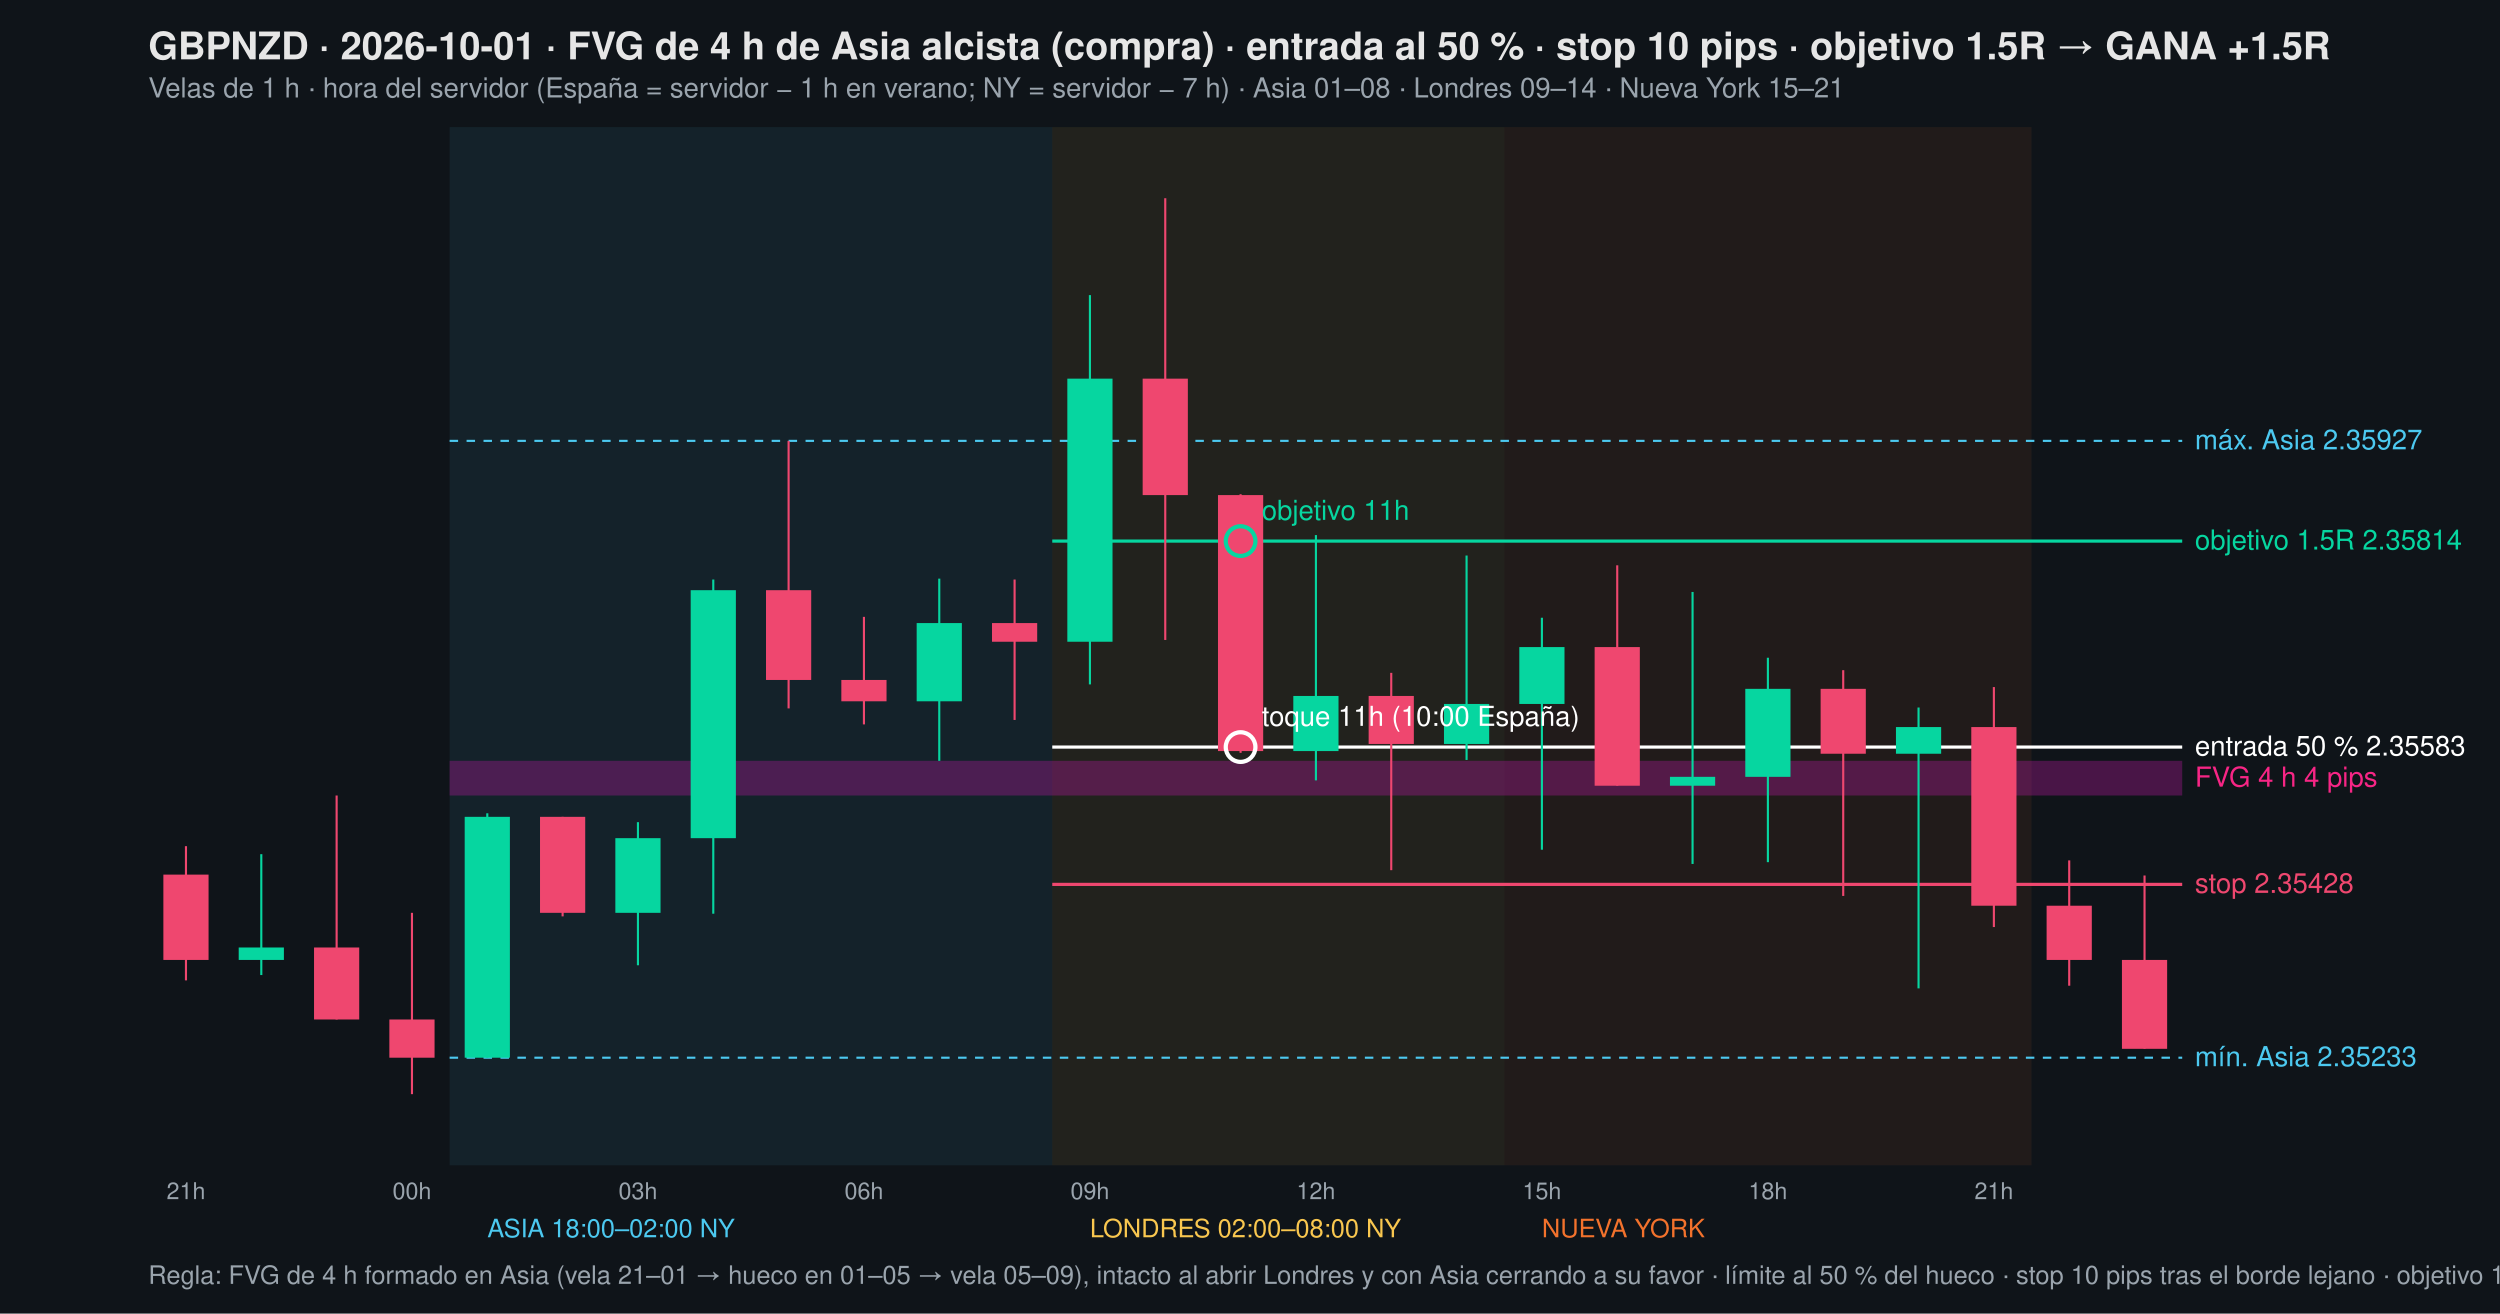
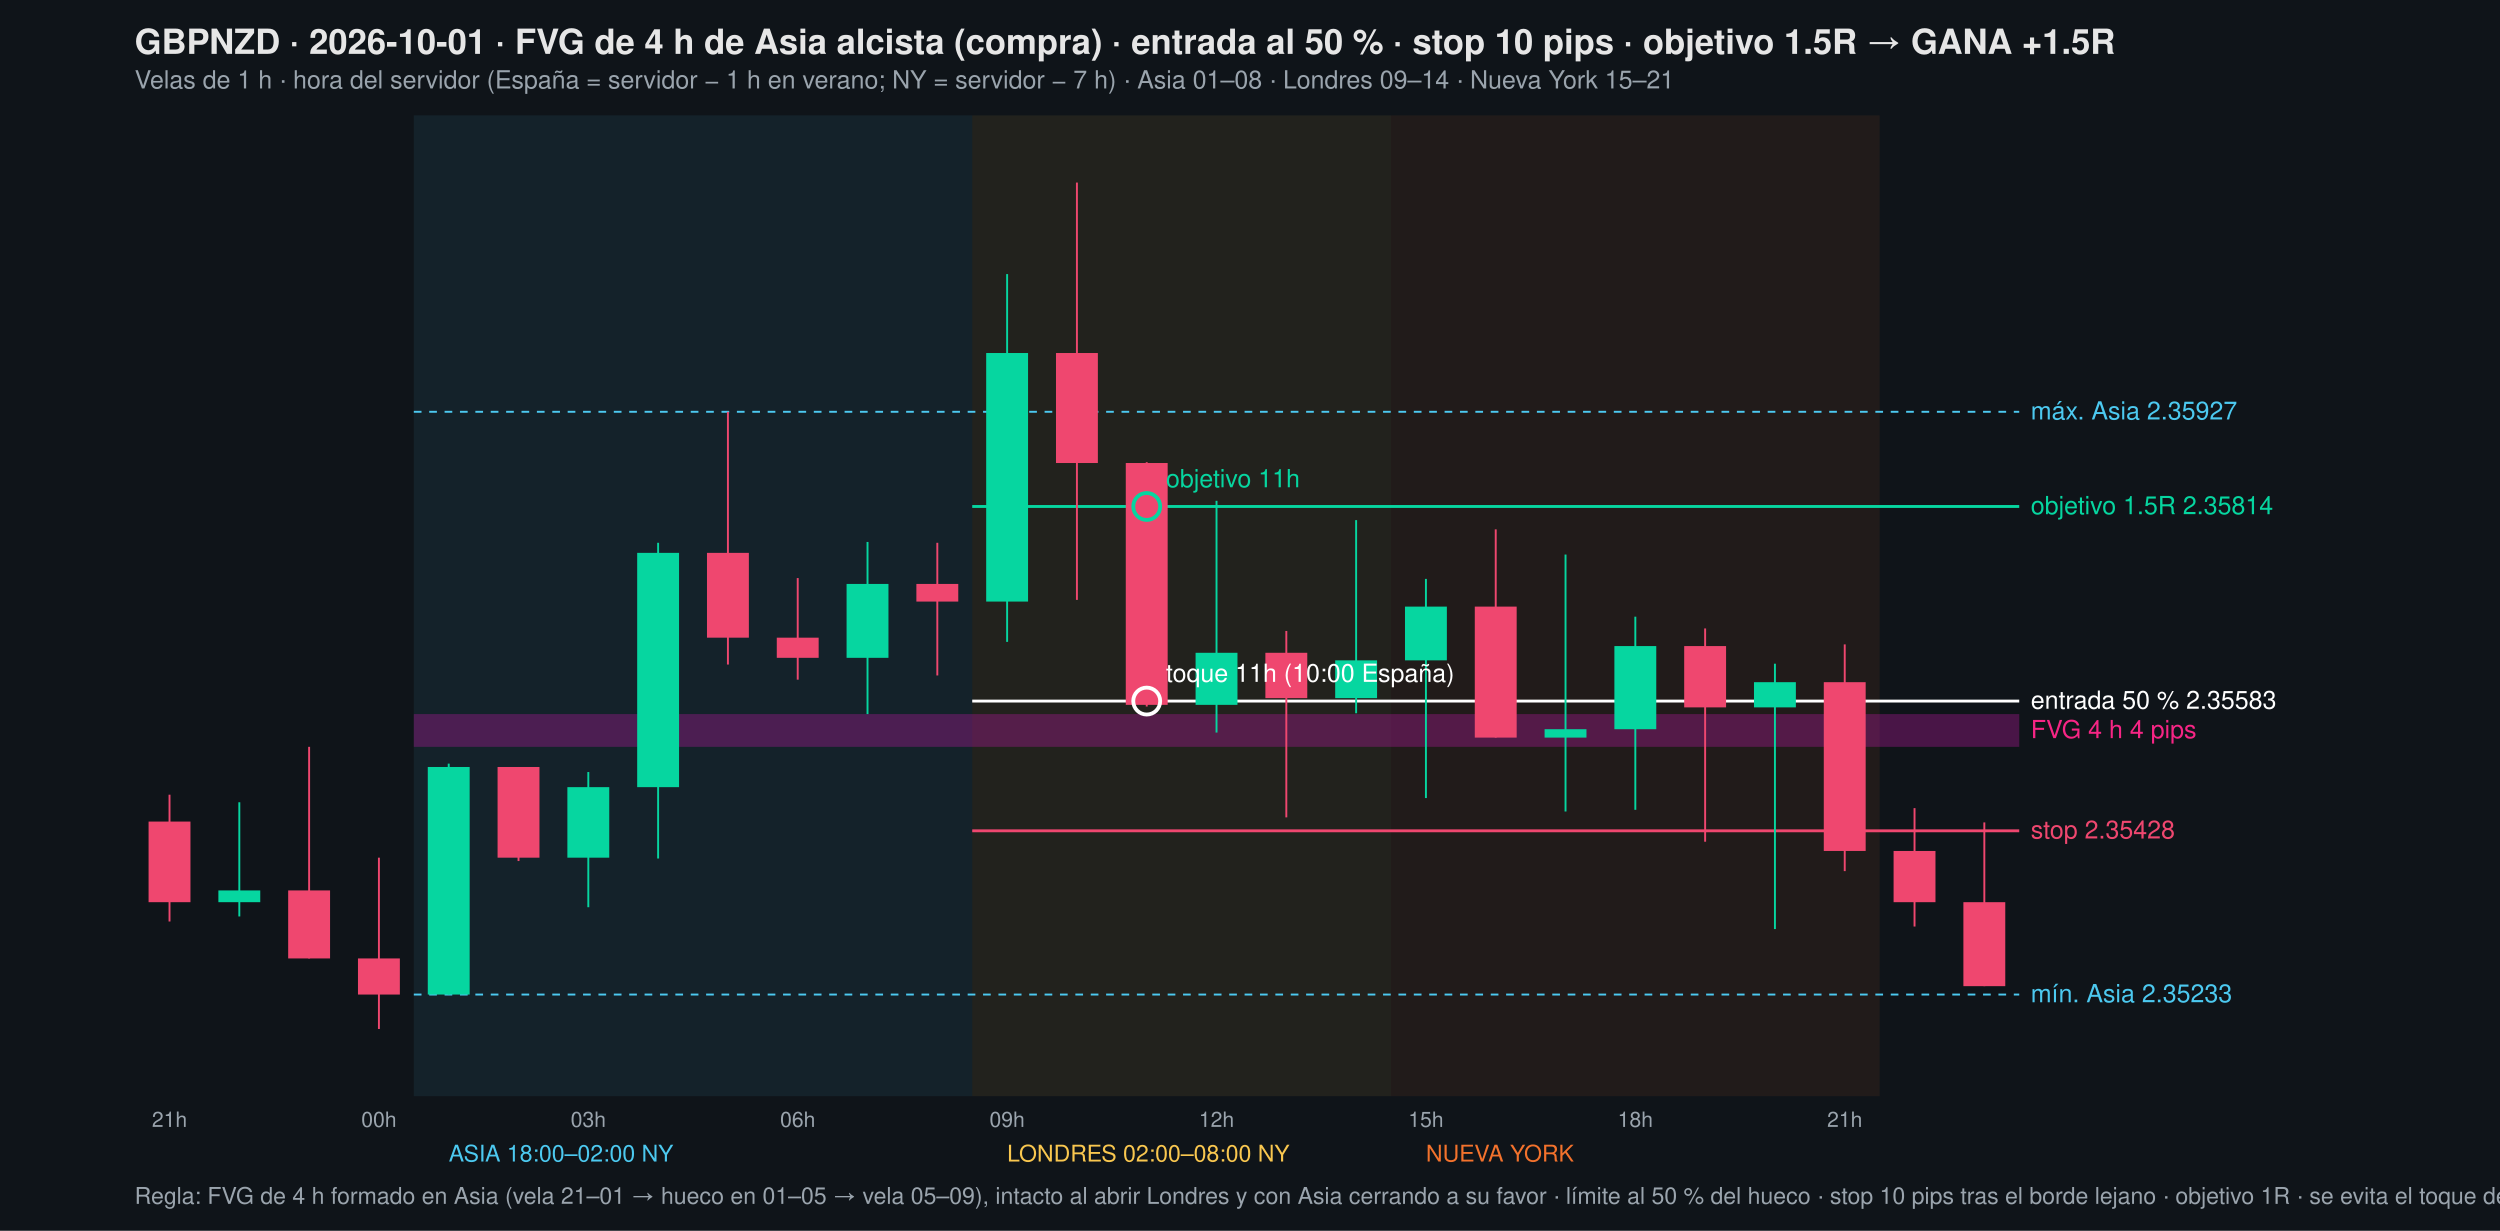
- <svg xmlns="http://www.w3.org/2000/svg" width="1180" height="620" viewBox="0 0 1180 620" font-family="Helvetica, Arial, sans-serif" font-size="13">
-   <rect width="1180" height="620" fill="#0f1419" />
+ <svg xmlns="http://www.w3.org/2000/svg" width="1300" height="640" viewBox="0 0 1300 640" font-family="Helvetica, Arial, sans-serif" font-size="13">
+   <rect width="1300" height="640" fill="#0f1419" />
  <text x="70" y="28" fill="#e6e6e6" font-size="18" font-weight="bold">GBPNZD · 2026-10-01 · FVG de 4 h de Asia alcista (compra) · entrada al 50 % · stop 10 pips · objetivo 1.5R → GANA +1.5R</text>
  <text x="70" y="46" fill="#9aa4ad">Velas de 1 h · hora del servidor (España = servidor − 1 h en verano; NY = servidor − 7 h) · Asia 01–08 · Londres 09–14 · Nueva York 15–21</text>
-   <rect x="212.222" y="60" width="284.444" height="490" fill="#4cc9f0" opacity="0.08" />
-   <text x="230" y="584" fill="#4cc9f0" font-size="12">ASIA 18:00–02:00 NY</text>
-   <rect x="496.667" y="60" width="213.333" height="490" fill="#f9c74f" opacity="0.08" />
-   <text x="514.444" y="584" fill="#f9c74f" font-size="12">LONDRES 02:00–08:00 NY</text>
-   <rect x="710" y="60" width="248.889" height="490" fill="#f3722c" opacity="0.08" />
-   <text x="727.778" y="584" fill="#f3722c" font-size="12">NUEVA YORK</text>
-   <line x1="212.222" x2="1030" y1="208.091" y2="208.091" stroke="#4cc9f0" stroke-dasharray="4 4" />
-   <text x="1036" y="212.091" fill="#4cc9f0">máx. Asia 2.35927</text>
-   <line x1="212.222" x2="1030" y1="499.238" y2="499.238" stroke="#4cc9f0" stroke-dasharray="4 4" />
-   <text x="1036" y="503.238" fill="#4cc9f0">mín. Asia 2.35233</text>
-   <rect x="212.222" y="359.118" width="817.778" height="16.361" fill="#b5179e" opacity="0.35" />
-   <text x="1036" y="371.299" fill="#f72585">FVG 4 h 4 pips</text>
-   <line x1="496.667" x2="1030" y1="352.616" y2="352.616" stroke="#ffffff" stroke-width="1.5" />
-   <text x="1036" y="356.616" fill="#ffffff">entrada 50 % 2.35583</text>
-   <line x1="496.667" x2="1030" y1="417.432" y2="417.432" stroke="#ef476f" stroke-width="1.5" />
-   <text x="1036" y="421.432" fill="#ef476f">stop 2.35428</text>
-   <line x1="496.667" x2="1030" y1="255.392" y2="255.392" stroke="#06d6a0" stroke-width="1.5" />
-   <text x="1036" y="259.392" fill="#06d6a0">objetivo 1.5R 2.35814</text>
-   <line x1="87.778" x2="87.778" y1="399.392" y2="462.74" stroke="#ef476f" />
-   <rect x="77.111" y="412.817" width="21.333" height="40.274" fill="#ef476f" />
-   <text x="87.778" y="566" fill="#9aa4ad" text-anchor="middle" font-size="11">21h</text>
-   <line x1="123.333" x2="123.333" y1="403.168" y2="460.223" stroke="#06d6a0" />
-   <rect x="112.667" y="447.217" width="21.333" height="5.873" fill="#06d6a0" />
-   <line x1="158.889" x2="158.889" y1="375.479" y2="481.199" stroke="#ef476f" />
-   <rect x="148.222" y="447.217" width="21.333" height="33.981" fill="#ef476f" />
-   <line x1="194.444" x2="194.444" y1="430.856" y2="516.438" stroke="#ef476f" />
-   <rect x="183.778" y="481.199" width="21.333" height="18.039" fill="#ef476f" />
-   <text x="194.444" y="566" fill="#9aa4ad" text-anchor="middle" font-size="11">00h</text>
-   <line x1="230" x2="230" y1="383.87" y2="499.238" stroke="#06d6a0" />
-   <rect x="219.333" y="385.548" width="21.333" height="113.69" fill="#06d6a0" />
-   <line x1="265.556" x2="265.556" y1="385.548" y2="432.534" stroke="#ef476f" />
-   <rect x="254.889" y="385.548" width="21.333" height="45.308" fill="#ef476f" />
-   <line x1="301.111" x2="301.111" y1="388.065" y2="455.608" stroke="#06d6a0" />
-   <rect x="290.444" y="395.616" width="21.333" height="35.24" fill="#06d6a0" />
-   <text x="301.111" y="566" fill="#9aa4ad" text-anchor="middle" font-size="11">03h</text>
-   <line x1="336.667" x2="336.667" y1="273.536" y2="431.276" stroke="#06d6a0" />
-   <rect x="326" y="278.57" width="21.333" height="117.046" fill="#06d6a0" />
-   <line x1="372.222" x2="372.222" y1="208.091" y2="334.366" stroke="#ef476f" />
-   <rect x="361.556" y="278.57" width="21.333" height="42.372" fill="#ef476f" />
-   <line x1="407.778" x2="407.778" y1="291.156" y2="341.918" stroke="#ef476f" />
-   <rect x="397.111" y="320.942" width="21.333" height="10.068" fill="#ef476f" />
-   <text x="407.778" y="566" fill="#9aa4ad" text-anchor="middle" font-size="11">06h</text>
-   <line x1="443.333" x2="443.333" y1="273.116" y2="359.118" stroke="#06d6a0" />
-   <rect x="432.667" y="294.092" width="21.333" height="36.918" fill="#06d6a0" />
-   <line x1="478.889" x2="478.889" y1="273.536" y2="339.82" stroke="#ef476f" />
-   <rect x="468.222" y="294.092" width="21.333" height="8.81" fill="#ef476f" />
-   <line x1="514.444" x2="514.444" y1="139.289" y2="323.039" stroke="#06d6a0" />
-   <rect x="503.778" y="178.724" width="21.333" height="124.178" fill="#06d6a0" />
-   <text x="514.444" y="566" fill="#9aa4ad" text-anchor="middle" font-size="11">09h</text>
-   <line x1="550" x2="550" y1="93.562" y2="302.063" stroke="#ef476f" />
-   <rect x="539.333" y="178.724" width="21.333" height="54.957" fill="#ef476f" />
-   <line x1="585.556" x2="585.556" y1="233.262" y2="355.342" stroke="#ef476f" />
-   <rect x="574.889" y="233.682" width="21.333" height="120.822" fill="#ef476f" />
-   <line x1="621.111" x2="621.111" y1="252.56" y2="368.348" stroke="#06d6a0" />
-   <rect x="610.444" y="328.493" width="21.333" height="26.01" fill="#06d6a0" />
-   <text x="621.111" y="566" fill="#9aa4ad" text-anchor="middle" font-size="11">12h</text>
-   <line x1="656.667" x2="656.667" y1="317.586" y2="410.719" stroke="#ef476f" />
-   <rect x="646" y="328.493" width="21.333" height="22.654" fill="#ef476f" />
-   <line x1="692.222" x2="692.222" y1="262.209" y2="358.699" stroke="#06d6a0" />
-   <rect x="681.556" y="332.269" width="21.333" height="18.878" fill="#06d6a0" />
-   <line x1="727.778" x2="727.778" y1="291.575" y2="401.07" stroke="#06d6a0" />
-   <rect x="717.111" y="305.42" width="21.333" height="26.849" fill="#06d6a0" />
-   <text x="727.778" y="566" fill="#9aa4ad" text-anchor="middle" font-size="11">15h</text>
-   <line x1="763.333" x2="763.333" y1="266.824" y2="370.865" stroke="#ef476f" />
-   <rect x="752.667" y="305.42" width="21.333" height="65.445" fill="#ef476f" />
-   <line x1="798.889" x2="798.889" y1="279.409" y2="407.783" stroke="#06d6a0" />
-   <rect x="788.222" y="366.67" width="21.333" height="4.195" fill="#06d6a0" />
-   <line x1="834.444" x2="834.444" y1="310.454" y2="406.943" stroke="#06d6a0" />
-   <rect x="823.778" y="325.137" width="21.333" height="41.533" fill="#06d6a0" />
-   <text x="834.444" y="566" fill="#9aa4ad" text-anchor="middle" font-size="11">18h</text>
-   <line x1="870" x2="870" y1="316.327" y2="422.885" stroke="#ef476f" />
-   <rect x="859.333" y="325.137" width="21.333" height="30.625" fill="#ef476f" />
-   <line x1="905.556" x2="905.556" y1="333.947" y2="466.515" stroke="#06d6a0" />
-   <rect x="894.889" y="343.176" width="21.333" height="12.586" fill="#06d6a0" />
-   <line x1="941.111" x2="941.111" y1="324.298" y2="437.568" stroke="#ef476f" />
-   <rect x="930.444" y="343.176" width="21.333" height="84.324" fill="#ef476f" />
-   <text x="941.111" y="566" fill="#9aa4ad" text-anchor="middle" font-size="11">21h</text>
-   <line x1="976.667" x2="976.667" y1="406.104" y2="465.257" stroke="#ef476f" />
-   <rect x="966" y="427.5" width="21.333" height="25.591" fill="#ef476f" />
-   <line x1="1012.222" x2="1012.222" y1="413.236" y2="495.043" stroke="#ef476f" />
-   <rect x="1001.556" y="453.091" width="21.333" height="41.952" fill="#ef476f" />
-   <circle cx="585.556" cy="352.616" r="7" fill="none" stroke="#fff" stroke-width="2" />
-   <text x="595.556" y="342.616" fill="#fff">toque 11h (10:00 España)</text>
-   <circle cx="585.556" cy="255.392" r="7" fill="none" stroke="#06d6a0" stroke-width="2" />
-   <text x="595.556" y="245.392" fill="#06d6a0">objetivo 11h</text>
-   <text x="70" y="606" fill="#9aa4ad" font-size="12">Regla: FVG de 4 h formado en Asia (vela 21–01 → hueco en 01–05 → vela 05–09), intacto al abrir Londres y con Asia cerrando a su favor · límite al 50 % del hueco · stop 10 pips tras el borde lejano · objetivo 1R · se evita el toque de la primera hora de Londres (09h servidor)</text>
+   <rect x="215.185" y="60" width="290.37" height="510" fill="#4cc9f0" opacity="0.08" />
+   <text x="233.333" y="604" fill="#4cc9f0" font-size="12">ASIA 18:00–02:00 NY</text>
+   <rect x="505.556" y="60" width="217.778" height="510" fill="#f9c74f" opacity="0.08" />
+   <text x="523.704" y="604" fill="#f9c74f" font-size="12">LONDRES 02:00–08:00 NY</text>
+   <rect x="723.333" y="60" width="254.074" height="510" fill="#f3722c" opacity="0.08" />
+   <text x="741.481" y="604" fill="#f3722c" font-size="12">NUEVA YORK</text>
+   <line x1="215.185" x2="1050" y1="214.135" y2="214.135" stroke="#4cc9f0" stroke-dasharray="4 4" />
+   <text x="1056" y="218.135" fill="#4cc9f0">máx. Asia 2.35927</text>
+   <line x1="215.185" x2="1050" y1="517.166" y2="517.166" stroke="#4cc9f0" stroke-dasharray="4 4" />
+   <text x="1056" y="521.166" fill="#4cc9f0">mín. Asia 2.35233</text>
+   <rect x="215.185" y="371.327" width="834.815" height="17.029" fill="#b5179e" opacity="0.35" />
+   <text x="1056" y="383.842" fill="#f72585">FVG 4 h 4 pips</text>
+   <line x1="505.556" x2="1050" y1="364.559" y2="364.559" stroke="#ffffff" stroke-width="1.5" />
+   <text x="1056" y="368.559" fill="#ffffff">entrada 50 % 2.35583</text>
+   <line x1="505.556" x2="1050" y1="432.021" y2="432.021" stroke="#ef476f" stroke-width="1.5" />
+   <text x="1056" y="436.021" fill="#ef476f">stop 2.35428</text>
+   <line x1="505.556" x2="1050" y1="263.367" y2="263.367" stroke="#06d6a0" stroke-width="1.5" />
+   <text x="1056" y="267.367" fill="#06d6a0">objetivo 1.5R 2.35814</text>
+   <line x1="88.148" x2="88.148" y1="413.245" y2="479.178" stroke="#ef476f" />
+   <rect x="77.259" y="427.217" width="21.778" height="41.918" fill="#ef476f" />
+   <text x="88.148" y="586" fill="#9aa4ad" text-anchor="middle" font-size="11">21h</text>
+   <line x1="124.444" x2="124.444" y1="417.175" y2="476.558" stroke="#06d6a0" />
+   <rect x="113.556" y="463.022" width="21.778" height="6.113" fill="#06d6a0" />
+   <line x1="160.741" x2="160.741" y1="388.356" y2="498.39" stroke="#ef476f" />
+   <rect x="149.852" y="463.022" width="21.778" height="35.368" fill="#ef476f" />
+   <line x1="197.037" x2="197.037" y1="445.993" y2="535.068" stroke="#ef476f" />
+   <rect x="186.148" y="498.39" width="21.778" height="18.776" fill="#ef476f" />
+   <text x="197.037" y="586" fill="#9aa4ad" text-anchor="middle" font-size="11">00h</text>
+   <line x1="233.333" x2="233.333" y1="397.089" y2="517.166" stroke="#06d6a0" />
+   <rect x="222.444" y="398.836" width="21.778" height="118.33" fill="#06d6a0" />
+   <line x1="269.63" x2="269.63" y1="398.836" y2="447.74" stroke="#ef476f" />
+   <rect x="258.741" y="398.836" width="21.778" height="47.158" fill="#ef476f" />
+   <line x1="305.926" x2="305.926" y1="401.455" y2="471.755" stroke="#06d6a0" />
+   <rect x="295.037" y="409.315" width="21.778" height="36.678" fill="#06d6a0" />
+   <text x="305.926" y="586" fill="#9aa4ad" text-anchor="middle" font-size="11">03h</text>
+   <line x1="342.222" x2="342.222" y1="282.252" y2="446.43" stroke="#06d6a0" />
+   <rect x="331.333" y="287.491" width="21.778" height="121.824" fill="#06d6a0" />
+   <line x1="378.519" x2="378.519" y1="214.135" y2="345.565" stroke="#ef476f" />
+   <rect x="367.63" y="287.491" width="21.778" height="44.101" fill="#ef476f" />
+   <line x1="414.815" x2="414.815" y1="300.591" y2="353.425" stroke="#ef476f" />
+   <rect x="403.926" y="331.592" width="21.778" height="10.479" fill="#ef476f" />
+   <text x="414.815" y="586" fill="#9aa4ad" text-anchor="middle" font-size="11">06h</text>
+   <line x1="451.111" x2="451.111" y1="281.815" y2="371.327" stroke="#06d6a0" />
+   <rect x="440.222" y="303.647" width="21.778" height="38.425" fill="#06d6a0" />
+   <line x1="487.407" x2="487.407" y1="282.252" y2="351.241" stroke="#ef476f" />
+   <rect x="476.519" y="303.647" width="21.778" height="9.17" fill="#ef476f" />
+   <line x1="523.704" x2="523.704" y1="142.526" y2="333.776" stroke="#06d6a0" />
+   <rect x="512.815" y="183.57" width="21.778" height="129.247" fill="#06d6a0" />
+   <text x="523.704" y="586" fill="#9aa4ad" text-anchor="middle" font-size="11">09h</text>
+   <line x1="560" x2="560" y1="94.932" y2="311.943" stroke="#ef476f" />
+   <rect x="549.111" y="183.57" width="21.778" height="57.2" fill="#ef476f" />
+   <line x1="596.296" x2="596.296" y1="240.334" y2="367.397" stroke="#ef476f" />
+   <rect x="585.407" y="240.771" width="21.778" height="125.753" fill="#ef476f" />
+   <line x1="632.593" x2="632.593" y1="260.42" y2="380.933" stroke="#06d6a0" />
+   <rect x="621.704" y="339.452" width="21.778" height="27.072" fill="#06d6a0" />
+   <text x="632.593" y="586" fill="#9aa4ad" text-anchor="middle" font-size="11">12h</text>
+   <line x1="668.889" x2="668.889" y1="328.099" y2="425.034" stroke="#ef476f" />
+   <rect x="658" y="339.452" width="21.778" height="23.579" fill="#ef476f" />
+   <line x1="705.185" x2="705.185" y1="270.462" y2="370.89" stroke="#06d6a0" />
+   <rect x="694.296" y="343.382" width="21.778" height="19.649" fill="#06d6a0" />
+   <line x1="741.481" x2="741.481" y1="301.027" y2="414.991" stroke="#06d6a0" />
+   <rect x="730.593" y="315.437" width="21.778" height="27.945" fill="#06d6a0" />
+   <text x="741.481" y="586" fill="#9aa4ad" text-anchor="middle" font-size="11">15h</text>
+   <line x1="777.778" x2="777.778" y1="275.265" y2="383.553" stroke="#ef476f" />
+   <rect x="766.889" y="315.437" width="21.778" height="68.116" fill="#ef476f" />
+   <line x1="814.074" x2="814.074" y1="288.365" y2="421.978" stroke="#06d6a0" />
+   <rect x="803.185" y="379.187" width="21.778" height="4.366" fill="#06d6a0" />
+   <line x1="850.37" x2="850.37" y1="320.676" y2="421.104" stroke="#06d6a0" />
+   <rect x="839.481" y="335.959" width="21.778" height="43.228" fill="#06d6a0" />
+   <text x="850.37" y="586" fill="#9aa4ad" text-anchor="middle" font-size="11">18h</text>
+   <line x1="886.667" x2="886.667" y1="326.789" y2="437.697" stroke="#ef476f" />
+   <rect x="875.778" y="335.959" width="21.778" height="31.875" fill="#ef476f" />
+   <line x1="922.963" x2="922.963" y1="345.128" y2="483.108" stroke="#06d6a0" />
+   <rect x="912.074" y="354.735" width="21.778" height="13.099" fill="#06d6a0" />
+   <line x1="959.259" x2="959.259" y1="335.086" y2="452.979" stroke="#ef476f" />
+   <rect x="948.37" y="354.735" width="21.778" height="87.765" fill="#ef476f" />
+   <text x="959.259" y="586" fill="#9aa4ad" text-anchor="middle" font-size="11">21h</text>
+   <line x1="995.556" x2="995.556" y1="420.231" y2="481.798" stroke="#ef476f" />
+   <rect x="984.667" y="442.5" width="21.778" height="26.635" fill="#ef476f" />
+   <line x1="1031.852" x2="1031.852" y1="427.654" y2="512.8" stroke="#ef476f" />
+   <rect x="1020.963" y="469.135" width="21.778" height="43.664" fill="#ef476f" />
+   <circle cx="596.296" cy="364.559" r="7" fill="none" stroke="#fff" stroke-width="2" />
+   <text x="606.296" y="354.559" fill="#fff">toque 11h (10:00 España)</text>
+   <circle cx="596.296" cy="263.367" r="7" fill="none" stroke="#06d6a0" stroke-width="2" />
+   <text x="606.296" y="253.367" fill="#06d6a0">objetivo 11h</text>
+   <text x="70" y="626" fill="#9aa4ad" font-size="12">Regla: FVG de 4 h formado en Asia (vela 21–01 → hueco en 01–05 → vela 05–09), intacto al abrir Londres y con Asia cerrando a su favor · límite al 50 % del hueco · stop 10 pips tras el borde lejano · objetivo 1R · se evita el toque de la primera hora de Londres (09h servidor)</text>
</svg>
